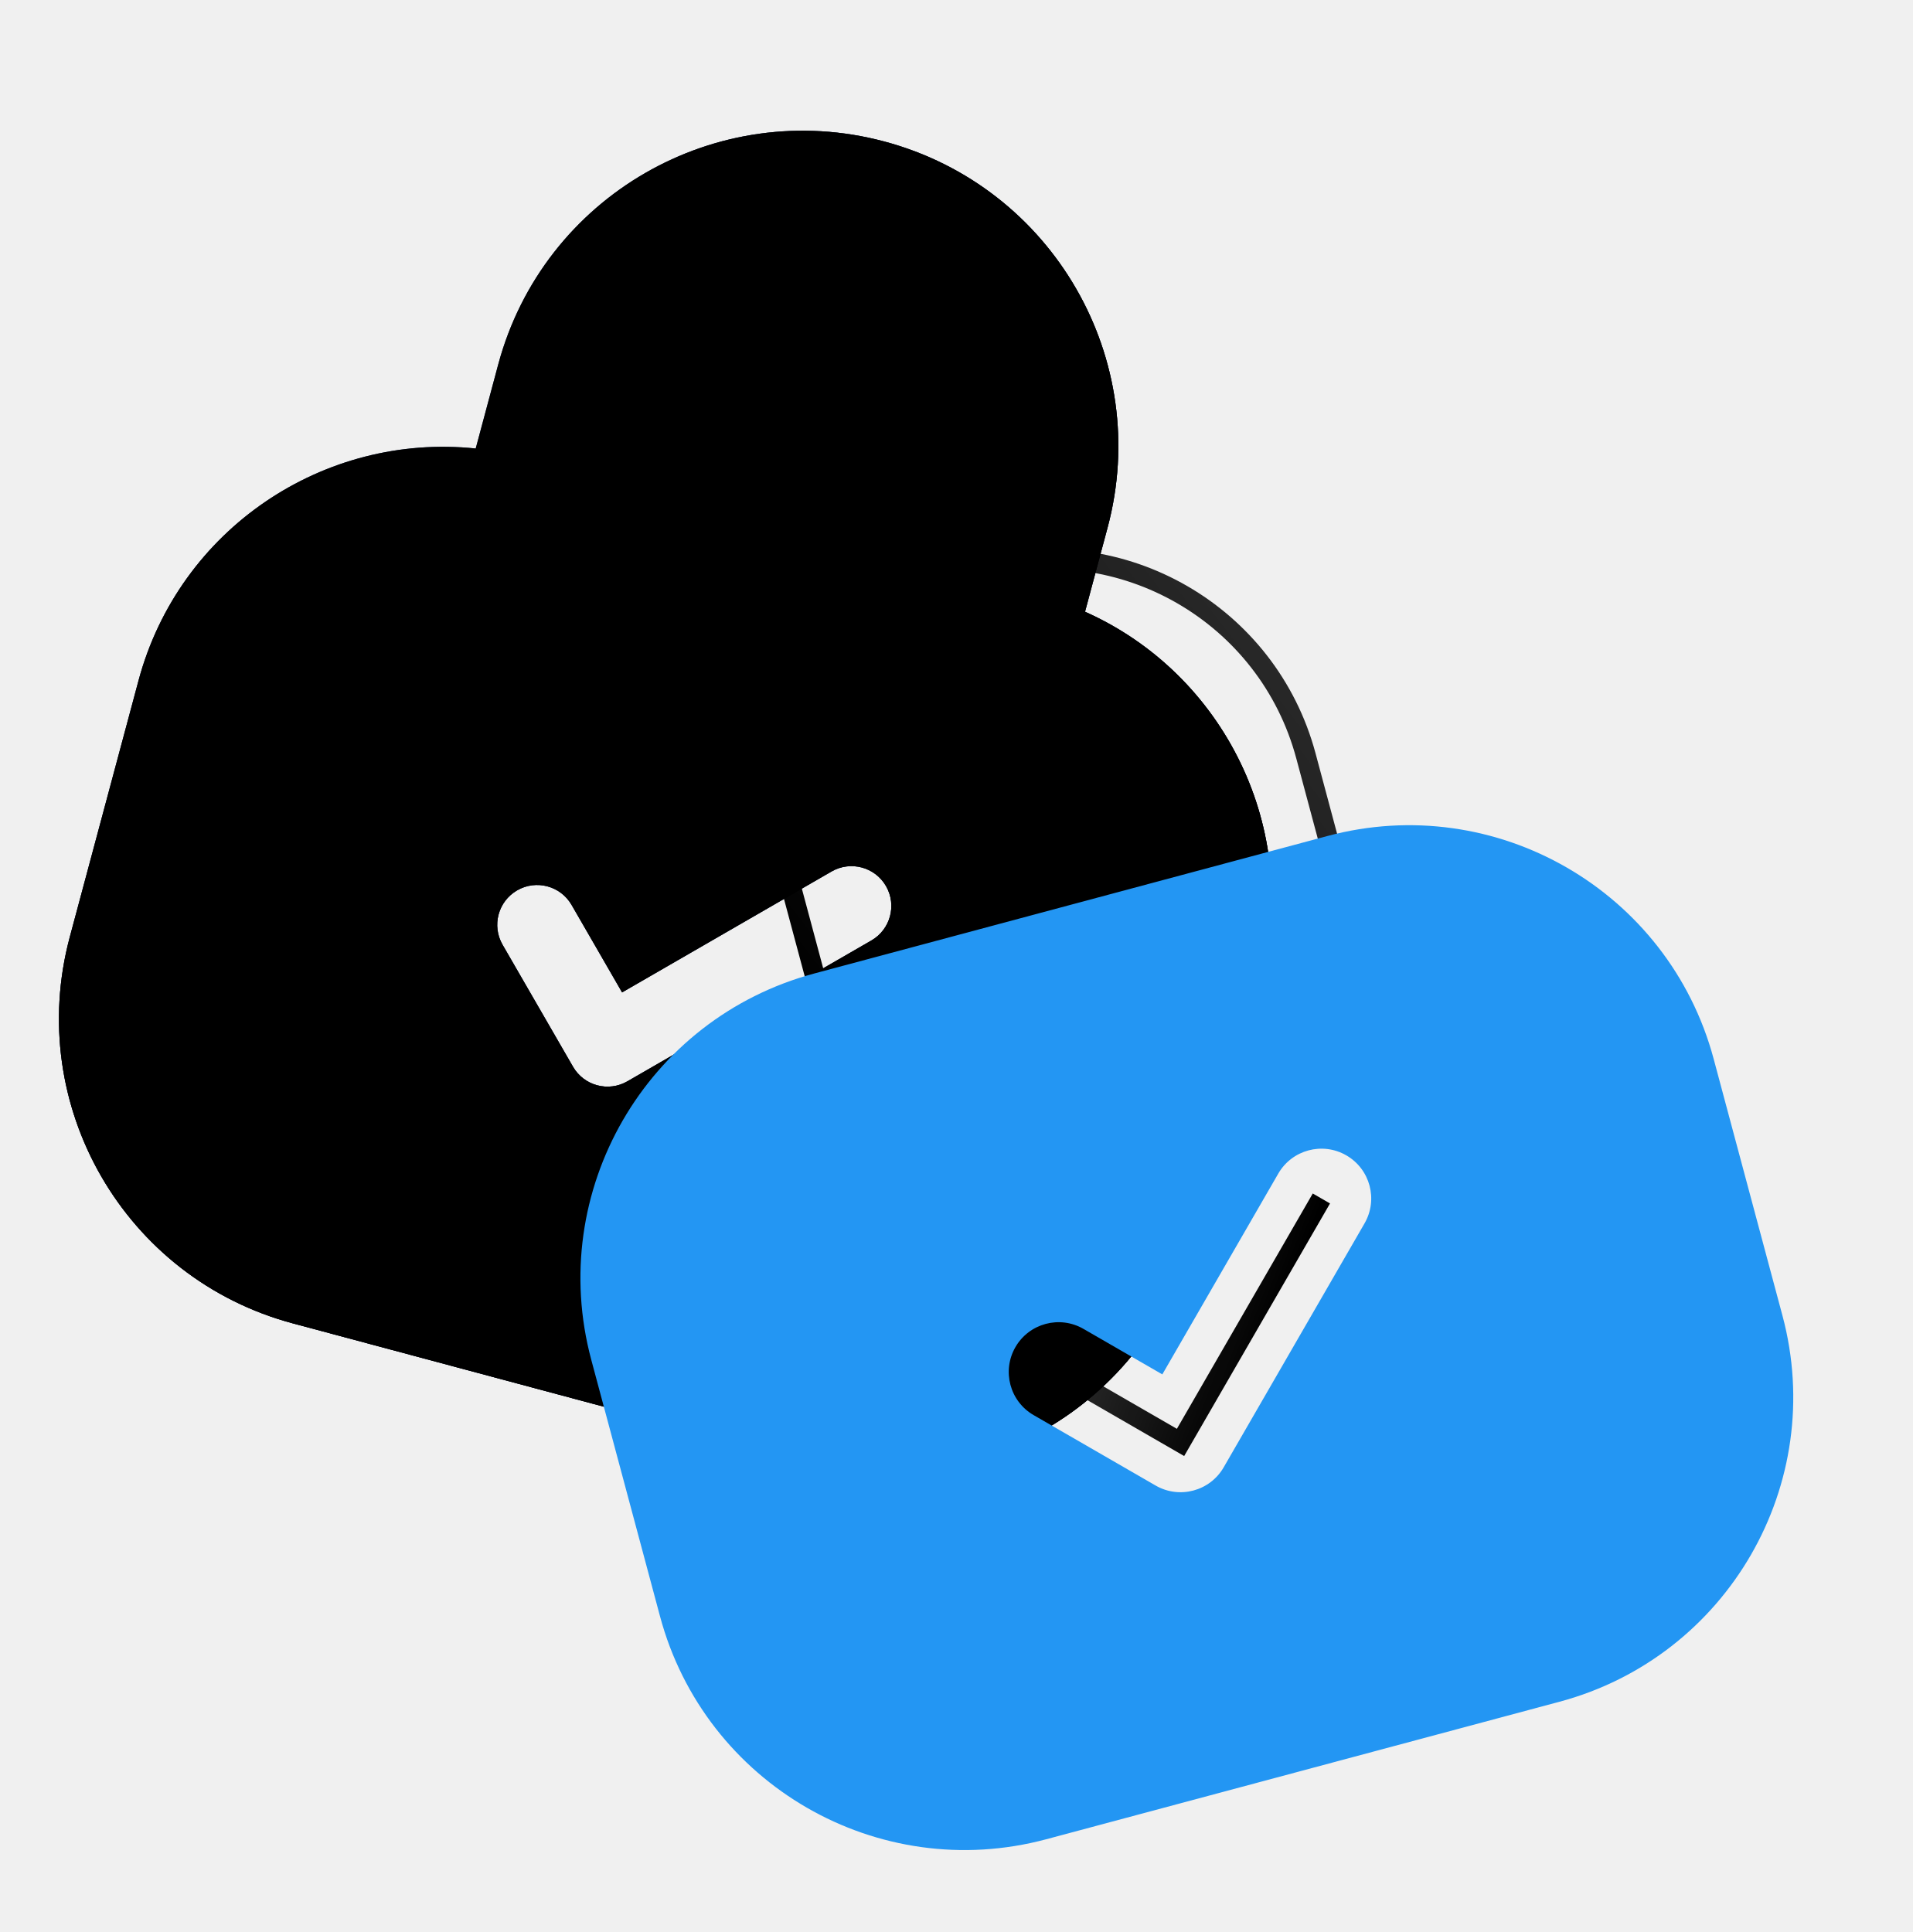
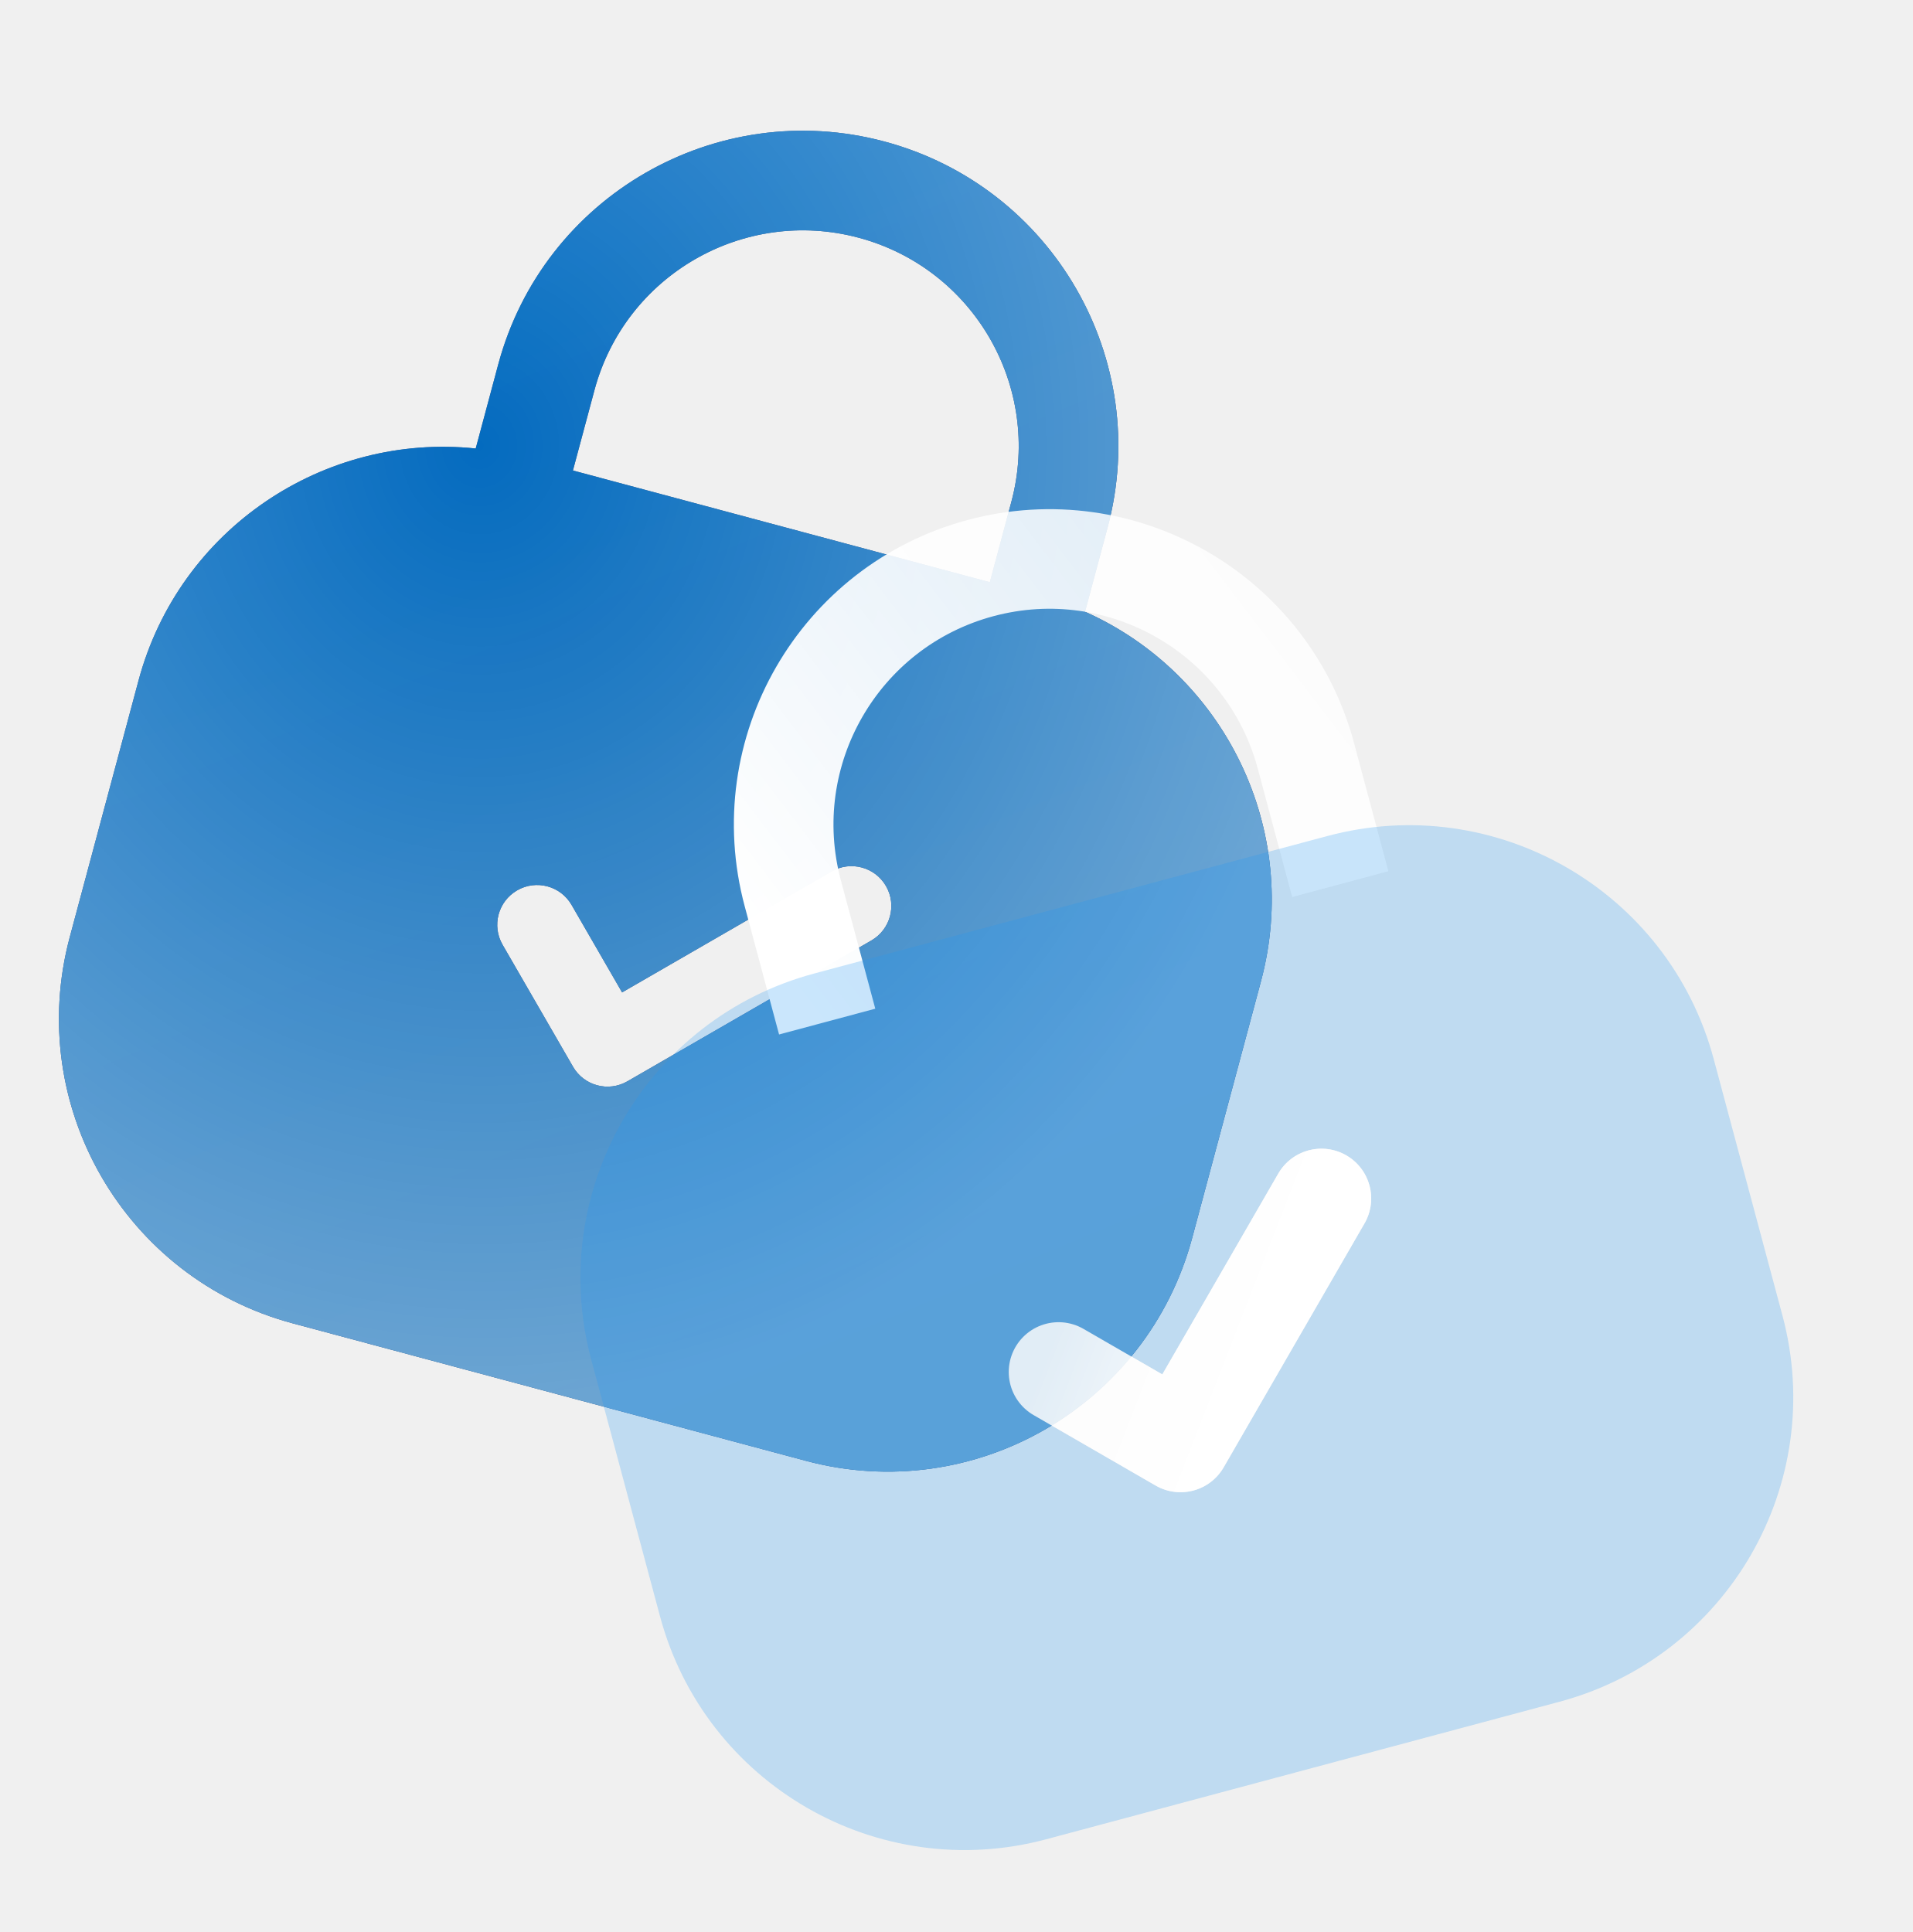
<svg xmlns="http://www.w3.org/2000/svg" width="96" height="97" viewBox="0 0 96 97" fill="none">
-   <g clipPath="url(#clip0_494_6194)">
-     <path fillRule="evenodd" clipRule="evenodd" d="M44.401 7.106C35.955 4.843 27.273 9.856 25.009 18.302L23.88 22.518C16.27 21.719 8.996 26.546 6.953 34.171L3.502 47.05C1.239 55.496 6.251 64.178 14.698 66.442L40.456 73.344C48.902 75.607 57.584 70.594 59.847 62.148L63.298 49.269C65.341 41.644 61.456 33.828 54.467 30.714L55.597 26.498C57.86 18.052 52.848 9.37 44.401 7.106ZM49.688 29.23L50.767 25.204C52.316 19.425 48.886 13.485 43.107 11.936C37.328 10.388 31.387 13.817 29.839 19.596L28.76 23.622L49.688 29.23ZM31.496 54.289C30.54 54.842 29.316 54.514 28.764 53.557L25.229 47.434C24.676 46.477 25.004 45.254 25.961 44.702C26.917 44.149 28.14 44.477 28.693 45.434L31.228 49.825L41.744 43.754C42.7 43.202 43.923 43.53 44.476 44.486C45.028 45.443 44.7 46.666 43.744 47.218L31.496 54.289Z" fill="#2B3F6C" fillOpacity="0.8" />
-     <path fillRule="evenodd" clipRule="evenodd" d="M44.401 7.106C35.955 4.843 27.273 9.856 25.009 18.302L23.88 22.518C16.27 21.719 8.996 26.546 6.953 34.171L3.502 47.05C1.239 55.496 6.251 64.178 14.698 66.442L40.456 73.344C48.902 75.607 57.584 70.594 59.847 62.148L63.298 49.269C65.341 41.644 61.456 33.828 54.467 30.714L55.597 26.498C57.86 18.052 52.848 9.37 44.401 7.106ZM49.688 29.23L50.767 25.204C52.316 19.425 48.886 13.485 43.107 11.936C37.328 10.388 31.387 13.817 29.839 19.596L28.76 23.622L49.688 29.23ZM31.496 54.289C30.54 54.842 29.316 54.514 28.764 53.557L25.229 47.434C24.676 46.477 25.004 45.254 25.961 44.702C26.917 44.149 28.14 44.477 28.693 45.434L31.228 49.825L41.744 43.754C42.7 43.202 43.923 43.53 44.476 44.486C45.028 45.443 44.7 46.666 43.744 47.218L31.496 54.289Z" fill="url(#paint0_linear_494_6194)" />
-     <path fillRule="evenodd" clipRule="evenodd" d="M44.401 7.106C35.955 4.843 27.273 9.856 25.009 18.302L23.88 22.518C16.27 21.719 8.996 26.546 6.953 34.171L3.502 47.05C1.239 55.496 6.251 64.178 14.698 66.442L40.456 73.344C48.902 75.607 57.584 70.594 59.847 62.148L63.298 49.269C65.341 41.644 61.456 33.828 54.467 30.714L55.597 26.498C57.86 18.052 52.848 9.37 44.401 7.106ZM49.688 29.23L50.767 25.204C52.316 19.425 48.886 13.485 43.107 11.936C37.328 10.388 31.387 13.817 29.839 19.596L28.76 23.622L49.688 29.23ZM31.496 54.289C30.54 54.842 29.316 54.514 28.764 53.557L25.229 47.434C24.676 46.477 25.004 45.254 25.961 44.702C26.917 44.149 28.14 44.477 28.693 45.434L31.228 49.825L41.744 43.754C42.7 43.202 43.923 43.53 44.476 44.486C45.028 45.443 44.7 46.666 43.744 47.218L31.496 54.289Z" fill="url(#paint1_radial_494_6194)" fillOpacity="0.4" />
-     <path d="M67.281 44.389L65.555 37.95C63.649 30.837 56.338 26.616 49.225 28.521V28.521C42.112 30.427 37.891 37.739 39.797 44.851L41.523 51.291" stroke="url(#paint2_linear_494_6194)" strokeWidth="5" />
+   <g clip-path="url(#clip0_494_6194)">
+     <path fill-rule="evenodd" clip-rule="evenodd" d="M44.401 7.106C35.955 4.843 27.273 9.856 25.009 18.302L23.88 22.518C16.27 21.719 8.996 26.546 6.953 34.171L3.502 47.05C1.239 55.496 6.251 64.178 14.698 66.442L40.456 73.344C48.902 75.607 57.584 70.594 59.847 62.148L63.298 49.269C65.341 41.644 61.456 33.828 54.467 30.714L55.597 26.498C57.86 18.052 52.848 9.37 44.401 7.106ZM49.688 29.23L50.767 25.204C52.316 19.425 48.886 13.485 43.107 11.936C37.328 10.388 31.387 13.817 29.839 19.596L28.76 23.622L49.688 29.23ZM31.496 54.289C30.54 54.842 29.316 54.514 28.764 53.557L25.229 47.434C24.676 46.477 25.004 45.254 25.961 44.702C26.917 44.149 28.14 44.477 28.693 45.434L31.228 49.825L41.744 43.754C42.7 43.202 43.923 43.53 44.476 44.486C45.028 45.443 44.7 46.666 43.744 47.218L31.496 54.289Z" fill="#2B3F6C" fill-opacity="0.8" />
+     <path fill-rule="evenodd" clip-rule="evenodd" d="M44.401 7.106C35.955 4.843 27.273 9.856 25.009 18.302L23.88 22.518C16.27 21.719 8.996 26.546 6.953 34.171L3.502 47.05C1.239 55.496 6.251 64.178 14.698 66.442L40.456 73.344C48.902 75.607 57.584 70.594 59.847 62.148L63.298 49.269C65.341 41.644 61.456 33.828 54.467 30.714L55.597 26.498C57.86 18.052 52.848 9.37 44.401 7.106ZM49.688 29.23L50.767 25.204C52.316 19.425 48.886 13.485 43.107 11.936C37.328 10.388 31.387 13.817 29.839 19.596L28.76 23.622L49.688 29.23ZM31.496 54.289C30.54 54.842 29.316 54.514 28.764 53.557L25.229 47.434C24.676 46.477 25.004 45.254 25.961 44.702C26.917 44.149 28.14 44.477 28.693 45.434L31.228 49.825L41.744 43.754C42.7 43.202 43.923 43.53 44.476 44.486C45.028 45.443 44.7 46.666 43.744 47.218L31.496 54.289Z" fill="url(#paint0_linear_494_6194)" />
+     <path fill-rule="evenodd" clip-rule="evenodd" d="M44.401 7.106C35.955 4.843 27.273 9.856 25.009 18.302L23.88 22.518C16.27 21.719 8.996 26.546 6.953 34.171L3.502 47.05C1.239 55.496 6.251 64.178 14.698 66.442L40.456 73.344C48.902 75.607 57.584 70.594 59.847 62.148L63.298 49.269C65.341 41.644 61.456 33.828 54.467 30.714L55.597 26.498C57.86 18.052 52.848 9.37 44.401 7.106ZM49.688 29.23L50.767 25.204C52.316 19.425 48.886 13.485 43.107 11.936C37.328 10.388 31.387 13.817 29.839 19.596L28.76 23.622L49.688 29.23ZM31.496 54.289C30.54 54.842 29.316 54.514 28.764 53.557L25.229 47.434C24.676 46.477 25.004 45.254 25.961 44.702C26.917 44.149 28.14 44.477 28.693 45.434L31.228 49.825L41.744 43.754C42.7 43.202 43.923 43.53 44.476 44.486C45.028 45.443 44.7 46.666 43.744 47.218L31.496 54.289Z" fill="url(#paint1_radial_494_6194)" fill-opacity="0.4" />
+     <path d="M67.281 44.389L65.555 37.95C63.649 30.837 56.338 26.616 49.225 28.521V28.521C42.112 30.427 37.891 37.739 39.797 44.851L41.523 51.291" stroke="url(#paint2_linear_494_6194)" stroke-width="5" />
    <g filter="url(#filter0_b_494_6194)">
-       <path fillRule="evenodd" clipRule="evenodd" d="M29.68 68.268C27.416 59.821 32.429 51.139 40.876 48.876L66.633 41.974C75.08 39.711 83.762 44.724 86.025 53.17L89.476 66.049C91.74 74.496 86.727 83.178 78.28 85.441L52.522 92.343C44.076 94.606 35.394 89.594 33.131 81.147L29.68 68.268ZM58.012 74.585C59.208 75.275 60.737 74.865 61.427 73.67L68.498 61.422C69.189 60.226 68.779 58.697 67.583 58.007C66.388 57.317 64.859 57.726 64.168 58.922L58.347 69.004L54.388 66.719C53.193 66.029 51.664 66.438 50.973 67.634C50.283 68.83 50.693 70.359 51.888 71.049L58.012 74.585Z" fill="#2396F3" fillOpacity="0.24" />
+       <path fill-rule="evenodd" clip-rule="evenodd" d="M29.68 68.268C27.416 59.821 32.429 51.139 40.876 48.876L66.633 41.974C75.08 39.711 83.762 44.724 86.025 53.17L89.476 66.049C91.74 74.496 86.727 83.178 78.28 85.441L52.522 92.343C44.076 94.606 35.394 89.594 33.131 81.147L29.68 68.268ZM58.012 74.585C59.208 75.275 60.737 74.865 61.427 73.67L68.498 61.422C69.189 60.226 68.779 58.697 67.583 58.007C66.388 57.317 64.859 57.726 64.168 58.922L58.347 69.004L54.388 66.719C53.193 66.029 51.664 66.438 50.973 67.634C50.283 68.83 50.693 70.359 51.888 71.049L58.012 74.585Z" fill="#2396F3" fill-opacity="0.24" />
    </g>
-     <path d="M53.138 68.884L59.261 72.42L66.332 60.172" stroke="url(#paint3_linear_494_6194)" strokeWidth="5" strokeLinecap="round" strokeLinejoin="round" />
+     <path d="M53.138 68.884L59.261 72.42L66.332 60.172" stroke="url(#paint3_linear_494_6194)" stroke-width="5" stroke-linecap="round" stroke-linejoin="round" />
  </g>
  <defs>
    <filter id="filter0_b_494_6194" x="5.136" y="17.431" width="108.883" height="99.455" filterUnits="userSpaceOnUse" color-interpolation-filters="sRGB">
      <feFlood flood-opacity="0" result="BackgroundImageFix" />
      <feGaussianBlur in="BackgroundImageFix" stdDeviation="12" />
      <feComposite in2="SourceAlpha" operator="in" result="effect1_backgroundBlur_494_6194" />
      <feBlend mode="normal" in="SourceGraphic" in2="effect1_backgroundBlur_494_6194" result="shape" />
    </filter>
    <linearGradient id="paint0_linear_494_6194" x1="11.052" y1="18.878" x2="38.491" y2="84.643" gradientUnits="userSpaceOnUse">
-       <stop stopColor="#036CC1" />
-       <stop offset="1" stopColor="#0A66B0" />
+       <stop stop-color="#036CC1" />
+       <stop offset="1" stop-color="#0A66B0" />
    </linearGradient>
    <radialGradient id="paint1_radial_494_6194" cx="0" cy="0" r="1" gradientUnits="userSpaceOnUse" gradientTransform="translate(24.0009 22.5007) rotate(85.685) scale(47.5265 42.6513)">
-       <stop stopColor="white" stop-opacity="0" />
-       <stop offset="1" stopColor="white" />
+       <stop stop-color="white" stop-opacity="0" />
+       <stop offset="1" stop-color="white" />
    </radialGradient>
    <linearGradient id="paint2_linear_494_6194" x1="65.94" y1="25.312" x2="37.671" y2="46.888" gradientUnits="userSpaceOnUse">
-       <stop stopColor="white" stop-opacity="0.8" />
-       <stop offset="1" stopColor="white" />
+       <stop stop-color="white" stop-opacity="0.8" />
+       <stop offset="1" stop-color="white" />
    </linearGradient>
    <linearGradient id="paint3_linear_494_6194" x1="52.735" y1="67.651" x2="62.127" y2="71.3" gradientUnits="userSpaceOnUse">
-       <stop stopColor="white" stop-opacity="0.8" />
-       <stop offset="1" stopColor="white" />
+       <stop stop-color="white" stop-opacity="0.8" />
+       <stop offset="1" stop-color="white" />
    </linearGradient>
    <clipPath id="clip0_494_6194">
      <rect width="96" height="96" fill="white" transform="translate(0 0.5)" />
    </clipPath>
  </defs>
</svg>
